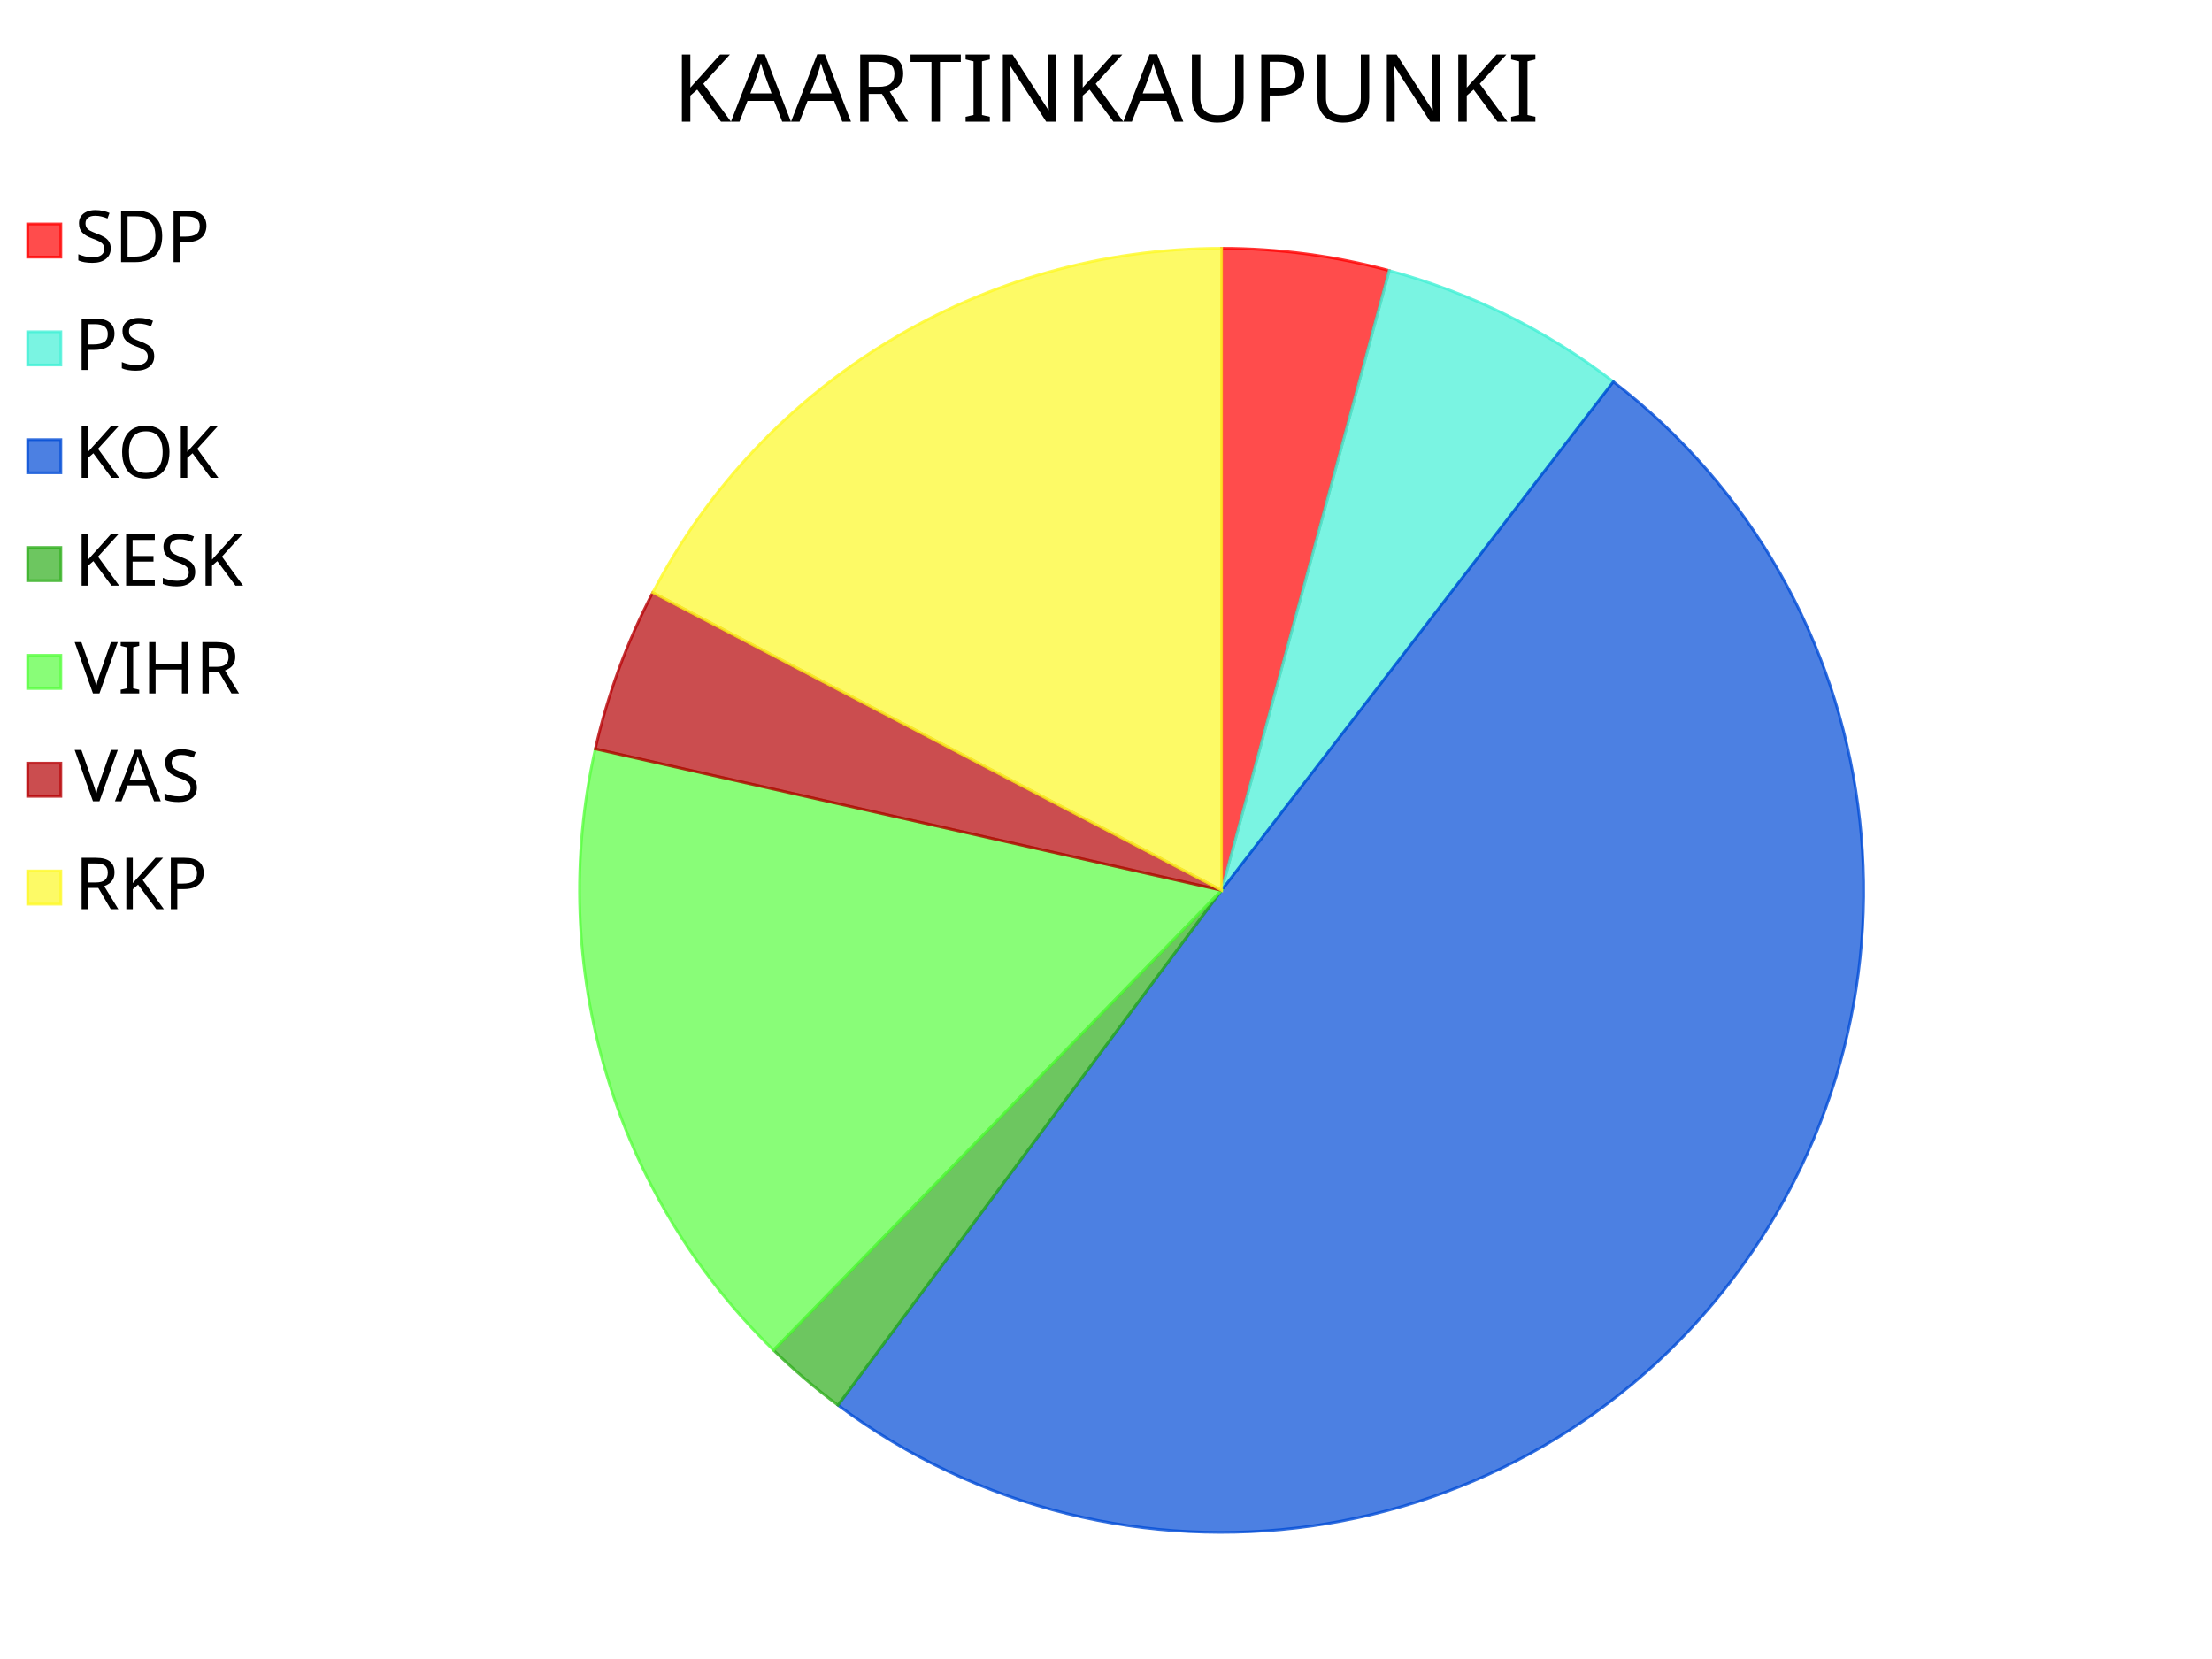
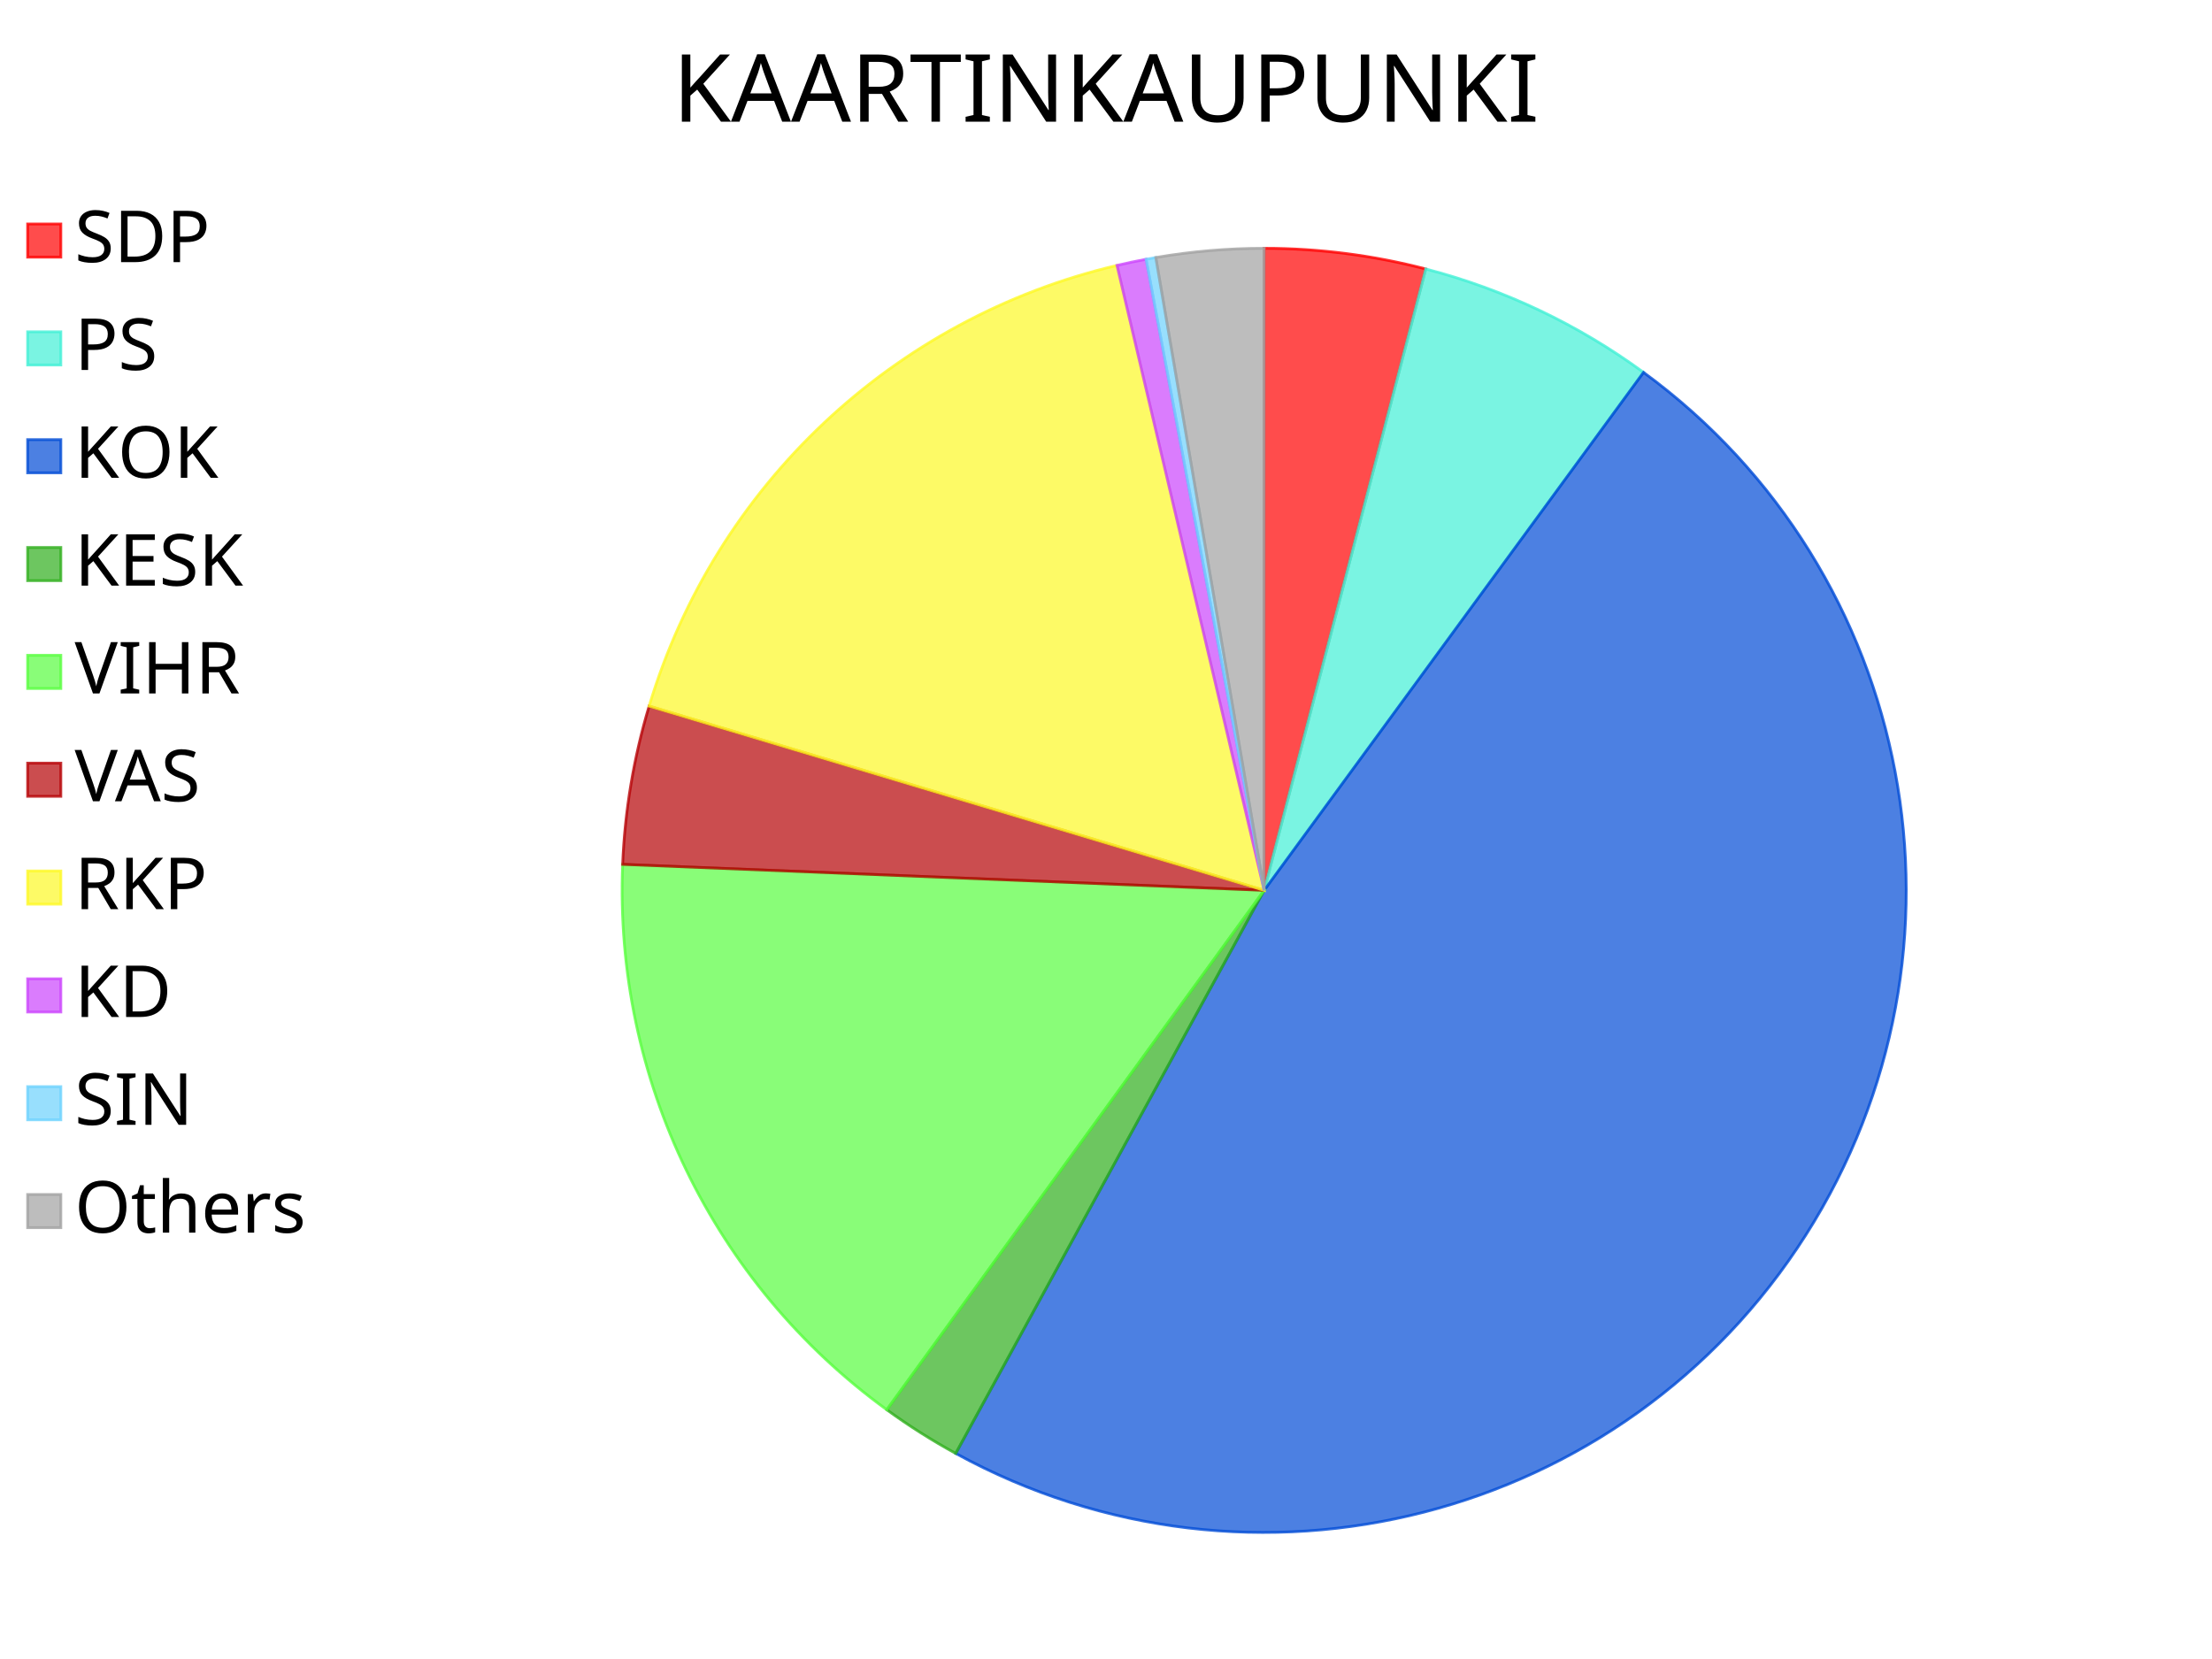
- <svg xmlns="http://www.w3.org/2000/svg" class="pygal-chart" id="chart-27db8a58-314a-45b9-87eb-a2cf78bd4046" viewBox="0 0 800 600">
+ <svg xmlns="http://www.w3.org/2000/svg" class="pygal-chart" id="chart-f6afa55d-0097-44e6-8293-bef6f195bbf5" viewBox="0 0 800 600">
  <defs>
-     <style type="text/css">#chart-27db8a58-314a-45b9-87eb-a2cf78bd4046{-webkit-user-select:none;-webkit-font-smoothing:antialiased;font-family:Poppins}#chart-27db8a58-314a-45b9-87eb-a2cf78bd4046 .title{font-family:Poppins;font-size:34px}#chart-27db8a58-314a-45b9-87eb-a2cf78bd4046 .legends .legend text{font-family:Poppins;font-size:26px}#chart-27db8a58-314a-45b9-87eb-a2cf78bd4046 .axis text{font-family:Poppins;font-size:10px}#chart-27db8a58-314a-45b9-87eb-a2cf78bd4046 .axis text.major{font-family:Poppins;font-size:10px}#chart-27db8a58-314a-45b9-87eb-a2cf78bd4046 .text-overlay text.value{font-family:Poppins;font-size:16px}#chart-27db8a58-314a-45b9-87eb-a2cf78bd4046 .text-overlay text.label{font-family:Poppins;font-size:10px}#chart-27db8a58-314a-45b9-87eb-a2cf78bd4046 .tooltip{font-family:Poppins;font-size:26px}#chart-27db8a58-314a-45b9-87eb-a2cf78bd4046 text.no_data{font-family:Poppins;font-size:64px}
- #chart-27db8a58-314a-45b9-87eb-a2cf78bd4046{background-color:#ffffff}#chart-27db8a58-314a-45b9-87eb-a2cf78bd4046 path,#chart-27db8a58-314a-45b9-87eb-a2cf78bd4046 line,#chart-27db8a58-314a-45b9-87eb-a2cf78bd4046 rect,#chart-27db8a58-314a-45b9-87eb-a2cf78bd4046 circle{-webkit-transition:300ms ease-in;-moz-transition:300ms ease-in;transition:300ms ease-in}#chart-27db8a58-314a-45b9-87eb-a2cf78bd4046 .graph &gt; .background{fill:#ffffff}#chart-27db8a58-314a-45b9-87eb-a2cf78bd4046 .plot &gt; .background{fill:#ffffff}#chart-27db8a58-314a-45b9-87eb-a2cf78bd4046 .graph{fill:#000000}#chart-27db8a58-314a-45b9-87eb-a2cf78bd4046 text.no_data{fill:#000000}#chart-27db8a58-314a-45b9-87eb-a2cf78bd4046 .title{fill:#000000}#chart-27db8a58-314a-45b9-87eb-a2cf78bd4046 .legends .legend text{fill:#000000}#chart-27db8a58-314a-45b9-87eb-a2cf78bd4046 .legends .legend:hover text{fill:#000000}#chart-27db8a58-314a-45b9-87eb-a2cf78bd4046 .axis .line{stroke:#000000}#chart-27db8a58-314a-45b9-87eb-a2cf78bd4046 .axis .guide.line{stroke:#000000}#chart-27db8a58-314a-45b9-87eb-a2cf78bd4046 .axis .major.line{stroke:#000000}#chart-27db8a58-314a-45b9-87eb-a2cf78bd4046 .axis text.major{fill:#000000}#chart-27db8a58-314a-45b9-87eb-a2cf78bd4046 .axis.y .guides:hover .guide.line,#chart-27db8a58-314a-45b9-87eb-a2cf78bd4046 .line-graph .axis.x .guides:hover .guide.line,#chart-27db8a58-314a-45b9-87eb-a2cf78bd4046 .stackedline-graph .axis.x .guides:hover .guide.line,#chart-27db8a58-314a-45b9-87eb-a2cf78bd4046 .xy-graph .axis.x .guides:hover .guide.line{stroke:#000000}#chart-27db8a58-314a-45b9-87eb-a2cf78bd4046 .axis .guides:hover text{fill:#000000}#chart-27db8a58-314a-45b9-87eb-a2cf78bd4046 .reactive{fill-opacity:.7;stroke-opacity:.8}#chart-27db8a58-314a-45b9-87eb-a2cf78bd4046 .ci{stroke:#000000}#chart-27db8a58-314a-45b9-87eb-a2cf78bd4046 .reactive.active,#chart-27db8a58-314a-45b9-87eb-a2cf78bd4046 .active .reactive{fill-opacity:.9;stroke-opacity:.9;stroke-width:4}#chart-27db8a58-314a-45b9-87eb-a2cf78bd4046 .ci .reactive.active{stroke-width:1.5}#chart-27db8a58-314a-45b9-87eb-a2cf78bd4046 .series text{fill:#000000}#chart-27db8a58-314a-45b9-87eb-a2cf78bd4046 .tooltip rect{fill:#ffffff;stroke:#000000;-webkit-transition:opacity 300ms ease-in;-moz-transition:opacity 300ms ease-in;transition:opacity 300ms ease-in}#chart-27db8a58-314a-45b9-87eb-a2cf78bd4046 .tooltip .label{fill:#000000}#chart-27db8a58-314a-45b9-87eb-a2cf78bd4046 .tooltip .label{fill:#000000}#chart-27db8a58-314a-45b9-87eb-a2cf78bd4046 .tooltip .legend{font-size:.8em;fill:#000000}#chart-27db8a58-314a-45b9-87eb-a2cf78bd4046 .tooltip .x_label{font-size:.6em;fill:#000000}#chart-27db8a58-314a-45b9-87eb-a2cf78bd4046 .tooltip .xlink{font-size:.5em;text-decoration:underline}#chart-27db8a58-314a-45b9-87eb-a2cf78bd4046 .tooltip .value{font-size:1.5em}#chart-27db8a58-314a-45b9-87eb-a2cf78bd4046 .bound{font-size:.5em}#chart-27db8a58-314a-45b9-87eb-a2cf78bd4046 .max-value{font-size:.75em;fill:#000000}#chart-27db8a58-314a-45b9-87eb-a2cf78bd4046 .map-element{fill:#ffffff;stroke:#000000 !important}#chart-27db8a58-314a-45b9-87eb-a2cf78bd4046 .map-element .reactive{fill-opacity:inherit;stroke-opacity:inherit}#chart-27db8a58-314a-45b9-87eb-a2cf78bd4046 .color-0,#chart-27db8a58-314a-45b9-87eb-a2cf78bd4046 .color-0 a:visited{stroke:#ff0000;fill:#ff0000}#chart-27db8a58-314a-45b9-87eb-a2cf78bd4046 .color-1,#chart-27db8a58-314a-45b9-87eb-a2cf78bd4046 .color-1 a:visited{stroke:#42f0d6;fill:#42f0d6}#chart-27db8a58-314a-45b9-87eb-a2cf78bd4046 .color-2,#chart-27db8a58-314a-45b9-87eb-a2cf78bd4046 .color-2 a:visited{stroke:#004bd6;fill:#004bd6}#chart-27db8a58-314a-45b9-87eb-a2cf78bd4046 .color-3,#chart-27db8a58-314a-45b9-87eb-a2cf78bd4046 .color-3 a:visited{stroke:#30af1d;fill:#30af1d}#chart-27db8a58-314a-45b9-87eb-a2cf78bd4046 .color-4,#chart-27db8a58-314a-45b9-87eb-a2cf78bd4046 .color-4 a:visited{stroke:#58fd3f;fill:#58fd3f}#chart-27db8a58-314a-45b9-87eb-a2cf78bd4046 .color-5,#chart-27db8a58-314a-45b9-87eb-a2cf78bd4046 .color-5 a:visited{stroke:#b60205;fill:#b60205}#chart-27db8a58-314a-45b9-87eb-a2cf78bd4046 .color-6,#chart-27db8a58-314a-45b9-87eb-a2cf78bd4046 .color-6 a:visited{stroke:#fdf926;fill:#fdf926}#chart-27db8a58-314a-45b9-87eb-a2cf78bd4046 .text-overlay .color-0 text{fill:black}#chart-27db8a58-314a-45b9-87eb-a2cf78bd4046 .text-overlay .color-1 text{fill:black}#chart-27db8a58-314a-45b9-87eb-a2cf78bd4046 .text-overlay .color-2 text{fill:black}#chart-27db8a58-314a-45b9-87eb-a2cf78bd4046 .text-overlay .color-3 text{fill:black}#chart-27db8a58-314a-45b9-87eb-a2cf78bd4046 .text-overlay .color-4 text{fill:black}#chart-27db8a58-314a-45b9-87eb-a2cf78bd4046 .text-overlay .color-5 text{fill:black}#chart-27db8a58-314a-45b9-87eb-a2cf78bd4046 .text-overlay .color-6 text{fill:black}
- #chart-27db8a58-314a-45b9-87eb-a2cf78bd4046 text.no_data{text-anchor:middle}#chart-27db8a58-314a-45b9-87eb-a2cf78bd4046 .guide.line{fill:none}#chart-27db8a58-314a-45b9-87eb-a2cf78bd4046 .centered{text-anchor:middle}#chart-27db8a58-314a-45b9-87eb-a2cf78bd4046 .title{text-anchor:middle}#chart-27db8a58-314a-45b9-87eb-a2cf78bd4046 .legends .legend text{fill-opacity:1}#chart-27db8a58-314a-45b9-87eb-a2cf78bd4046 .axis.x text{text-anchor:middle}#chart-27db8a58-314a-45b9-87eb-a2cf78bd4046 .axis.x:not(.web) text[transform]{text-anchor:start}#chart-27db8a58-314a-45b9-87eb-a2cf78bd4046 .axis.x:not(.web) text[transform].backwards{text-anchor:end}#chart-27db8a58-314a-45b9-87eb-a2cf78bd4046 .axis.y text{text-anchor:end}#chart-27db8a58-314a-45b9-87eb-a2cf78bd4046 .axis.y text[transform].backwards{text-anchor:start}#chart-27db8a58-314a-45b9-87eb-a2cf78bd4046 .axis.y2 text{text-anchor:start}#chart-27db8a58-314a-45b9-87eb-a2cf78bd4046 .axis.y2 text[transform].backwards{text-anchor:end}#chart-27db8a58-314a-45b9-87eb-a2cf78bd4046 .axis .guide.line{stroke-dasharray:4,4}#chart-27db8a58-314a-45b9-87eb-a2cf78bd4046 .axis .major.guide.line{stroke-dasharray:6,6}#chart-27db8a58-314a-45b9-87eb-a2cf78bd4046 .horizontal .axis.y .guide.line,#chart-27db8a58-314a-45b9-87eb-a2cf78bd4046 .horizontal .axis.y2 .guide.line,#chart-27db8a58-314a-45b9-87eb-a2cf78bd4046 .vertical .axis.x .guide.line{opacity:0}#chart-27db8a58-314a-45b9-87eb-a2cf78bd4046 .horizontal .axis.always_show .guide.line,#chart-27db8a58-314a-45b9-87eb-a2cf78bd4046 .vertical .axis.always_show .guide.line{opacity:1 !important}#chart-27db8a58-314a-45b9-87eb-a2cf78bd4046 .axis.y .guides:hover .guide.line,#chart-27db8a58-314a-45b9-87eb-a2cf78bd4046 .axis.y2 .guides:hover .guide.line,#chart-27db8a58-314a-45b9-87eb-a2cf78bd4046 .axis.x .guides:hover .guide.line{opacity:1}#chart-27db8a58-314a-45b9-87eb-a2cf78bd4046 .axis .guides:hover text{opacity:1}#chart-27db8a58-314a-45b9-87eb-a2cf78bd4046 .nofill{fill:none}#chart-27db8a58-314a-45b9-87eb-a2cf78bd4046 .subtle-fill{fill-opacity:.2}#chart-27db8a58-314a-45b9-87eb-a2cf78bd4046 .dot{stroke-width:1px;fill-opacity:1}#chart-27db8a58-314a-45b9-87eb-a2cf78bd4046 .dot.active{stroke-width:5px}#chart-27db8a58-314a-45b9-87eb-a2cf78bd4046 .dot.negative{fill:transparent}#chart-27db8a58-314a-45b9-87eb-a2cf78bd4046 text,#chart-27db8a58-314a-45b9-87eb-a2cf78bd4046 tspan{stroke:none !important}#chart-27db8a58-314a-45b9-87eb-a2cf78bd4046 .series text.active{opacity:1}#chart-27db8a58-314a-45b9-87eb-a2cf78bd4046 .tooltip rect{fill-opacity:.95;stroke-width:.5}#chart-27db8a58-314a-45b9-87eb-a2cf78bd4046 .tooltip text{fill-opacity:1}#chart-27db8a58-314a-45b9-87eb-a2cf78bd4046 .showable{visibility:hidden}#chart-27db8a58-314a-45b9-87eb-a2cf78bd4046 .showable.shown{visibility:visible}#chart-27db8a58-314a-45b9-87eb-a2cf78bd4046 .gauge-background{fill:rgba(229,229,229,1);stroke:none}#chart-27db8a58-314a-45b9-87eb-a2cf78bd4046 .bg-lines{stroke:#ffffff;stroke-width:2px}</style>
+     <style type="text/css">#chart-f6afa55d-0097-44e6-8293-bef6f195bbf5{-webkit-user-select:none;-webkit-font-smoothing:antialiased;font-family:Poppins}#chart-f6afa55d-0097-44e6-8293-bef6f195bbf5 .title{font-family:Poppins;font-size:34px}#chart-f6afa55d-0097-44e6-8293-bef6f195bbf5 .legends .legend text{font-family:Poppins;font-size:26px}#chart-f6afa55d-0097-44e6-8293-bef6f195bbf5 .axis text{font-family:Poppins;font-size:10px}#chart-f6afa55d-0097-44e6-8293-bef6f195bbf5 .axis text.major{font-family:Poppins;font-size:10px}#chart-f6afa55d-0097-44e6-8293-bef6f195bbf5 .text-overlay text.value{font-family:Poppins;font-size:16px}#chart-f6afa55d-0097-44e6-8293-bef6f195bbf5 .text-overlay text.label{font-family:Poppins;font-size:10px}#chart-f6afa55d-0097-44e6-8293-bef6f195bbf5 .tooltip{font-family:Poppins;font-size:26px}#chart-f6afa55d-0097-44e6-8293-bef6f195bbf5 text.no_data{font-family:Poppins;font-size:64px}
+ #chart-f6afa55d-0097-44e6-8293-bef6f195bbf5{background-color:#ffffff}#chart-f6afa55d-0097-44e6-8293-bef6f195bbf5 path,#chart-f6afa55d-0097-44e6-8293-bef6f195bbf5 line,#chart-f6afa55d-0097-44e6-8293-bef6f195bbf5 rect,#chart-f6afa55d-0097-44e6-8293-bef6f195bbf5 circle{-webkit-transition:300ms ease-out;-moz-transition:300ms ease-out;transition:300ms ease-out}#chart-f6afa55d-0097-44e6-8293-bef6f195bbf5 .graph &gt; .background{fill:#ffffff}#chart-f6afa55d-0097-44e6-8293-bef6f195bbf5 .plot &gt; .background{fill:#ffffff}#chart-f6afa55d-0097-44e6-8293-bef6f195bbf5 .graph{fill:#000000}#chart-f6afa55d-0097-44e6-8293-bef6f195bbf5 text.no_data{fill:#000000}#chart-f6afa55d-0097-44e6-8293-bef6f195bbf5 .title{fill:#000000}#chart-f6afa55d-0097-44e6-8293-bef6f195bbf5 .legends .legend text{fill:#000000}#chart-f6afa55d-0097-44e6-8293-bef6f195bbf5 .legends .legend:hover text{fill:#000000}#chart-f6afa55d-0097-44e6-8293-bef6f195bbf5 .axis .line{stroke:#000000}#chart-f6afa55d-0097-44e6-8293-bef6f195bbf5 .axis .guide.line{stroke:#000000}#chart-f6afa55d-0097-44e6-8293-bef6f195bbf5 .axis .major.line{stroke:#000000}#chart-f6afa55d-0097-44e6-8293-bef6f195bbf5 .axis text.major{fill:#000000}#chart-f6afa55d-0097-44e6-8293-bef6f195bbf5 .axis.y .guides:hover .guide.line,#chart-f6afa55d-0097-44e6-8293-bef6f195bbf5 .line-graph .axis.x .guides:hover .guide.line,#chart-f6afa55d-0097-44e6-8293-bef6f195bbf5 .stackedline-graph .axis.x .guides:hover .guide.line,#chart-f6afa55d-0097-44e6-8293-bef6f195bbf5 .xy-graph .axis.x .guides:hover .guide.line{stroke:#000000}#chart-f6afa55d-0097-44e6-8293-bef6f195bbf5 .axis .guides:hover text{fill:#000000}#chart-f6afa55d-0097-44e6-8293-bef6f195bbf5 .reactive{fill-opacity:.7;stroke-opacity:.8}#chart-f6afa55d-0097-44e6-8293-bef6f195bbf5 .ci{stroke:#000000}#chart-f6afa55d-0097-44e6-8293-bef6f195bbf5 .reactive.active,#chart-f6afa55d-0097-44e6-8293-bef6f195bbf5 .active .reactive{fill-opacity:.9;stroke-opacity:.9;stroke-width:4}#chart-f6afa55d-0097-44e6-8293-bef6f195bbf5 .ci .reactive.active{stroke-width:1.5}#chart-f6afa55d-0097-44e6-8293-bef6f195bbf5 .series text{fill:#000000}#chart-f6afa55d-0097-44e6-8293-bef6f195bbf5 .tooltip rect{fill:#ffffff;stroke:#000000;-webkit-transition:opacity 300ms ease-out;-moz-transition:opacity 300ms ease-out;transition:opacity 300ms ease-out}#chart-f6afa55d-0097-44e6-8293-bef6f195bbf5 .tooltip .label{fill:#000000}#chart-f6afa55d-0097-44e6-8293-bef6f195bbf5 .tooltip .label{fill:#000000}#chart-f6afa55d-0097-44e6-8293-bef6f195bbf5 .tooltip .legend{font-size:.8em;fill:#000000}#chart-f6afa55d-0097-44e6-8293-bef6f195bbf5 .tooltip .x_label{font-size:.6em;fill:#000000}#chart-f6afa55d-0097-44e6-8293-bef6f195bbf5 .tooltip .xlink{font-size:.5em;text-decoration:underline}#chart-f6afa55d-0097-44e6-8293-bef6f195bbf5 .tooltip .value{font-size:1.5em}#chart-f6afa55d-0097-44e6-8293-bef6f195bbf5 .bound{font-size:.5em}#chart-f6afa55d-0097-44e6-8293-bef6f195bbf5 .max-value{font-size:.75em;fill:#000000}#chart-f6afa55d-0097-44e6-8293-bef6f195bbf5 .map-element{fill:#ffffff;stroke:#000000 !important}#chart-f6afa55d-0097-44e6-8293-bef6f195bbf5 .map-element .reactive{fill-opacity:inherit;stroke-opacity:inherit}#chart-f6afa55d-0097-44e6-8293-bef6f195bbf5 .color-0,#chart-f6afa55d-0097-44e6-8293-bef6f195bbf5 .color-0 a:visited{stroke:#ff0000;fill:#ff0000}#chart-f6afa55d-0097-44e6-8293-bef6f195bbf5 .color-1,#chart-f6afa55d-0097-44e6-8293-bef6f195bbf5 .color-1 a:visited{stroke:#42f0d6;fill:#42f0d6}#chart-f6afa55d-0097-44e6-8293-bef6f195bbf5 .color-2,#chart-f6afa55d-0097-44e6-8293-bef6f195bbf5 .color-2 a:visited{stroke:#004bd6;fill:#004bd6}#chart-f6afa55d-0097-44e6-8293-bef6f195bbf5 .color-3,#chart-f6afa55d-0097-44e6-8293-bef6f195bbf5 .color-3 a:visited{stroke:#30af1d;fill:#30af1d}#chart-f6afa55d-0097-44e6-8293-bef6f195bbf5 .color-4,#chart-f6afa55d-0097-44e6-8293-bef6f195bbf5 .color-4 a:visited{stroke:#58fd3f;fill:#58fd3f}#chart-f6afa55d-0097-44e6-8293-bef6f195bbf5 .color-5,#chart-f6afa55d-0097-44e6-8293-bef6f195bbf5 .color-5 a:visited{stroke:#b60205;fill:#b60205}#chart-f6afa55d-0097-44e6-8293-bef6f195bbf5 .color-6,#chart-f6afa55d-0097-44e6-8293-bef6f195bbf5 .color-6 a:visited{stroke:#fdf926;fill:#fdf926}#chart-f6afa55d-0097-44e6-8293-bef6f195bbf5 .color-7,#chart-f6afa55d-0097-44e6-8293-bef6f195bbf5 .color-7 a:visited{stroke:#cb45fc;fill:#cb45fc}#chart-f6afa55d-0097-44e6-8293-bef6f195bbf5 .color-8,#chart-f6afa55d-0097-44e6-8293-bef6f195bbf5 .color-8 a:visited{stroke:#6dd2fd;fill:#6dd2fd}#chart-f6afa55d-0097-44e6-8293-bef6f195bbf5 .color-9,#chart-f6afa55d-0097-44e6-8293-bef6f195bbf5 .color-9 a:visited{stroke:#a1a1a1;fill:#a1a1a1}#chart-f6afa55d-0097-44e6-8293-bef6f195bbf5 .text-overlay .color-0 text{fill:black}#chart-f6afa55d-0097-44e6-8293-bef6f195bbf5 .text-overlay .color-1 text{fill:black}#chart-f6afa55d-0097-44e6-8293-bef6f195bbf5 .text-overlay .color-2 text{fill:black}#chart-f6afa55d-0097-44e6-8293-bef6f195bbf5 .text-overlay .color-3 text{fill:black}#chart-f6afa55d-0097-44e6-8293-bef6f195bbf5 .text-overlay .color-4 text{fill:black}#chart-f6afa55d-0097-44e6-8293-bef6f195bbf5 .text-overlay .color-5 text{fill:black}#chart-f6afa55d-0097-44e6-8293-bef6f195bbf5 .text-overlay .color-6 text{fill:black}#chart-f6afa55d-0097-44e6-8293-bef6f195bbf5 .text-overlay .color-7 text{fill:black}#chart-f6afa55d-0097-44e6-8293-bef6f195bbf5 .text-overlay .color-8 text{fill:black}#chart-f6afa55d-0097-44e6-8293-bef6f195bbf5 .text-overlay .color-9 text{fill:black}
+ #chart-f6afa55d-0097-44e6-8293-bef6f195bbf5 text.no_data{text-anchor:middle}#chart-f6afa55d-0097-44e6-8293-bef6f195bbf5 .guide.line{fill:none}#chart-f6afa55d-0097-44e6-8293-bef6f195bbf5 .centered{text-anchor:middle}#chart-f6afa55d-0097-44e6-8293-bef6f195bbf5 .title{text-anchor:middle}#chart-f6afa55d-0097-44e6-8293-bef6f195bbf5 .legends .legend text{fill-opacity:1}#chart-f6afa55d-0097-44e6-8293-bef6f195bbf5 .axis.x text{text-anchor:middle}#chart-f6afa55d-0097-44e6-8293-bef6f195bbf5 .axis.x:not(.web) text[transform]{text-anchor:start}#chart-f6afa55d-0097-44e6-8293-bef6f195bbf5 .axis.x:not(.web) text[transform].backwards{text-anchor:end}#chart-f6afa55d-0097-44e6-8293-bef6f195bbf5 .axis.y text{text-anchor:end}#chart-f6afa55d-0097-44e6-8293-bef6f195bbf5 .axis.y text[transform].backwards{text-anchor:start}#chart-f6afa55d-0097-44e6-8293-bef6f195bbf5 .axis.y2 text{text-anchor:start}#chart-f6afa55d-0097-44e6-8293-bef6f195bbf5 .axis.y2 text[transform].backwards{text-anchor:end}#chart-f6afa55d-0097-44e6-8293-bef6f195bbf5 .axis .guide.line{stroke-dasharray:4,4}#chart-f6afa55d-0097-44e6-8293-bef6f195bbf5 .axis .major.guide.line{stroke-dasharray:6,6}#chart-f6afa55d-0097-44e6-8293-bef6f195bbf5 .horizontal .axis.y .guide.line,#chart-f6afa55d-0097-44e6-8293-bef6f195bbf5 .horizontal .axis.y2 .guide.line,#chart-f6afa55d-0097-44e6-8293-bef6f195bbf5 .vertical .axis.x .guide.line{opacity:0}#chart-f6afa55d-0097-44e6-8293-bef6f195bbf5 .horizontal .axis.always_show .guide.line,#chart-f6afa55d-0097-44e6-8293-bef6f195bbf5 .vertical .axis.always_show .guide.line{opacity:1 !important}#chart-f6afa55d-0097-44e6-8293-bef6f195bbf5 .axis.y .guides:hover .guide.line,#chart-f6afa55d-0097-44e6-8293-bef6f195bbf5 .axis.y2 .guides:hover .guide.line,#chart-f6afa55d-0097-44e6-8293-bef6f195bbf5 .axis.x .guides:hover .guide.line{opacity:1}#chart-f6afa55d-0097-44e6-8293-bef6f195bbf5 .axis .guides:hover text{opacity:1}#chart-f6afa55d-0097-44e6-8293-bef6f195bbf5 .nofill{fill:none}#chart-f6afa55d-0097-44e6-8293-bef6f195bbf5 .subtle-fill{fill-opacity:.2}#chart-f6afa55d-0097-44e6-8293-bef6f195bbf5 .dot{stroke-width:1px;fill-opacity:1}#chart-f6afa55d-0097-44e6-8293-bef6f195bbf5 .dot.active{stroke-width:5px}#chart-f6afa55d-0097-44e6-8293-bef6f195bbf5 .dot.negative{fill:transparent}#chart-f6afa55d-0097-44e6-8293-bef6f195bbf5 text,#chart-f6afa55d-0097-44e6-8293-bef6f195bbf5 tspan{stroke:none !important}#chart-f6afa55d-0097-44e6-8293-bef6f195bbf5 .series text.active{opacity:1}#chart-f6afa55d-0097-44e6-8293-bef6f195bbf5 .tooltip rect{fill-opacity:.95;stroke-width:.5}#chart-f6afa55d-0097-44e6-8293-bef6f195bbf5 .tooltip text{fill-opacity:1}#chart-f6afa55d-0097-44e6-8293-bef6f195bbf5 .showable{visibility:hidden}#chart-f6afa55d-0097-44e6-8293-bef6f195bbf5 .showable.shown{visibility:visible}#chart-f6afa55d-0097-44e6-8293-bef6f195bbf5 .gauge-background{fill:rgba(229,229,229,1);stroke:none}#chart-f6afa55d-0097-44e6-8293-bef6f195bbf5 .bg-lines{stroke:#ffffff;stroke-width:2px}</style>
  </defs>
  <g class="graph pie-graph vertical">
    <rect class="background" height="600" width="800" x="0" y="0" />
-     <g class="plot" transform="translate(104, 64)">
-       <rect class="background" height="516" width="675.6" x="0" y="0" />
+     <g class="plot" transform="translate(135, 64)">
+       <rect class="background" height="516" width="644.4" x="0" y="0" />
      <g class="series serie-0 color-0">
        <g class="slices">
          <g class="slice">
-             <path class="slice reactive tooltip-trigger" d="M337.8 25.8 A232.2 232.2 0 0 1 398.421 33.853 L337.8 258 A0 0 0 0 0 337.8 258 z" />
+             <path class="slice reactive tooltip-trigger" d="M322.2 25.8 A232.2 232.2 0 0 1 380.639 33.274 L322.2 258 A0 0 0 0 0 322.2 258 z" />
          </g>
        </g>
      </g>
      <g class="series serie-1 color-1">
        <g class="slices">
          <g class="slice">
-             <path class="slice reactive tooltip-trigger" d="M398.421 33.853 A232.2 232.2 0 0 1 479.492 74.043 L337.8 258 A0 0 0 0 0 337.8 258 z" />
+             <path class="slice reactive tooltip-trigger" d="M380.639 33.274 A232.2 232.2 0 0 1 459.407 70.674 L322.2 258 A0 0 0 0 0 322.2 258 z" />
          </g>
        </g>
      </g>
      <g class="series serie-2 color-2">
        <g class="slices">
          <g class="slice">
-             <path class="slice reactive tooltip-trigger" d="M479.492 74.043 A232.2 232.2 0 0 1 199.071 444.202 L337.8 258 A0 0 0 0 0 337.8 258 z" />
+             <path class="slice reactive tooltip-trigger" d="M459.407 70.674 A232.2 232.2 0 0 1 210.651 461.651 L322.2 258 A0 0 0 0 0 322.2 258 z" />
          </g>
        </g>
      </g>
      <g class="series serie-3 color-3">
        <g class="slices">
          <g class="slice">
-             <path class="slice reactive tooltip-trigger" d="M199.071 444.202 A232.2 232.2 0 0 1 175.759 424.312 L337.8 258 A0 0 0 0 0 337.8 258 z" />
+             <path class="slice reactive tooltip-trigger" d="M210.651 461.651 A232.2 232.2 0 0 1 185.716 445.854 L322.2 258 A0 0 0 0 0 322.2 258 z" />
          </g>
        </g>
      </g>
      <g class="series serie-4 color-4">
        <g class="slices">
          <g class="slice">
-             <path class="slice reactive tooltip-trigger" d="M175.759 424.312 A232.2 232.2 0 0 1 111.304 206.848 L337.8 258 A0 0 0 0 0 337.8 258 z" />
+             <path class="slice reactive tooltip-trigger" d="M185.716 445.854 A232.2 232.2 0 0 1 90.19 248.604 L322.2 258 A0 0 0 0 0 322.2 258 z" />
          </g>
        </g>
      </g>
      <g class="series serie-5 color-5">
        <g class="slices">
          <g class="slice">
-             <path class="slice reactive tooltip-trigger" d="M111.304 206.848 A232.2 232.2 0 0 1 132.081 150.313 L337.8 258 A0 0 0 0 0 337.8 258 z" />
+             <path class="slice reactive tooltip-trigger" d="M90.19 248.604 A232.2 232.2 0 0 1 99.764 191.373 L322.2 258 A0 0 0 0 0 322.2 258 z" />
          </g>
        </g>
      </g>
      <g class="series serie-6 color-6">
        <g class="slices">
          <g class="slice">
-             <path class="slice reactive tooltip-trigger" d="M132.081 150.313 A232.2 232.2 0 0 1 337.8 25.8 L337.8 258 A0 0 0 0 0 337.8 258 z" />
+             <path class="slice reactive tooltip-trigger" d="M99.764 191.373 A232.2 232.2 0 0 1 268.974 31.983 L322.2 258 A0 0 0 0 0 322.2 258 z" />
+           </g>
+         </g>
+       </g>
+       <g class="series serie-7 color-7">
+         <g class="slices">
+           <g class="slice">
+             <path class="slice reactive tooltip-trigger" d="M268.974 31.983 A232.2 232.2 0 0 1 279.482 29.763 L322.2 258 A0 0 0 0 0 322.2 258 z" />
+           </g>
+         </g>
+       </g>
+       <g class="series serie-8 color-8">
+         <g class="slices">
+           <g class="slice">
+             <path class="slice reactive tooltip-trigger" d="M279.482 29.763 A232.2 232.2 0 0 1 283.006 29.132 L322.2 258 A0 0 0 0 0 322.2 258 z" />
+           </g>
+         </g>
+       </g>
+       <g class="series serie-9 color-9">
+         <g class="slices">
+           <g class="slice">
+             <path class="slice reactive tooltip-trigger" d="M283.006 29.132 A232.2 232.2 0 0 1 322.2 25.8 L322.2 258 A0 0 0 0 0 322.2 258 z" />
          </g>
        </g>
      </g>
    </g>
    <g class="titles">
      <text class="title plot_title" x="400.0" y="44">KAARTINKAUPUNKI</text>
    </g>
-     <g class="plot overlay" transform="translate(104, 64)">
+     <g class="plot overlay" transform="translate(135, 64)">
      <g class="series serie-0 color-0" />
      <g class="series serie-1 color-1" />
      <g class="series serie-2 color-2" />
      <g class="series serie-3 color-3" />
      <g class="series serie-4 color-4" />
      <g class="series serie-5 color-5" />
      <g class="series serie-6 color-6" />
+       <g class="series serie-7 color-7" />
+       <g class="series serie-8 color-8" />
+       <g class="series serie-9 color-9" />
    </g>
-     <g class="plot text-overlay" transform="translate(104, 64)">
+     <g class="plot text-overlay" transform="translate(135, 64)">
      <g class="series serie-0 color-0" />
      <g class="series serie-1 color-1" />
      <g class="series serie-2 color-2" />
      <g class="series serie-3 color-3" />
      <g class="series serie-4 color-4" />
      <g class="series serie-5 color-5" />
      <g class="series serie-6 color-6" />
+       <g class="series serie-7 color-7" />
+       <g class="series serie-8 color-8" />
+       <g class="series serie-9 color-9" />
    </g>
-     <g class="plot tooltip-overlay" transform="translate(104, 64)">
+     <g class="plot tooltip-overlay" transform="translate(135, 64)">
      <g class="tooltip" style="opacity: 0" transform="translate(0 0)">
        <rect class="tooltip-box" height="0" rx="0" ry="0" width="0" />
        <g class="text" />
      </g>
    </g>
    <g class="legends" transform="translate(10, 74)">
      <g class="legend reactive activate-serie" id="activate-serie-0">
        <rect class="color-0 reactive" height="12" width="12" x="0.0" y="7.0" />
        <text x="17.0" y="20.8">SDP</text>
      </g>
      <g class="legend reactive activate-serie" id="activate-serie-1">
        <rect class="color-1 reactive" height="12" width="12" x="0.0" y="46.0" />
        <text x="17.0" y="59.8">PS</text>
      </g>
      <g class="legend reactive activate-serie" id="activate-serie-2">
        <rect class="color-2 reactive" height="12" width="12" x="0.0" y="85.0" />
        <text x="17.0" y="98.8">KOK</text>
      </g>
      <g class="legend reactive activate-serie" id="activate-serie-3">
        <rect class="color-3 reactive" height="12" width="12" x="0.0" y="124.0" />
        <text x="17.0" y="137.8">KESK</text>
      </g>
      <g class="legend reactive activate-serie" id="activate-serie-4">
        <rect class="color-4 reactive" height="12" width="12" x="0.0" y="163.0" />
        <text x="17.0" y="176.8">VIHR</text>
      </g>
      <g class="legend reactive activate-serie" id="activate-serie-5">
        <rect class="color-5 reactive" height="12" width="12" x="0.0" y="202.0" />
        <text x="17.0" y="215.8">VAS</text>
      </g>
      <g class="legend reactive activate-serie" id="activate-serie-6">
        <rect class="color-6 reactive" height="12" width="12" x="0.0" y="241.0" />
        <text x="17.0" y="254.8">RKP</text>
      </g>
+       <g class="legend reactive activate-serie" id="activate-serie-7">
+         <rect class="color-7 reactive" height="12" width="12" x="0.0" y="280.0" />
+         <text x="17.0" y="293.8">KD</text>
+       </g>
+       <g class="legend reactive activate-serie" id="activate-serie-8">
+         <rect class="color-8 reactive" height="12" width="12" x="0.0" y="319.0" />
+         <text x="17.0" y="332.8">SIN</text>
+       </g>
+       <g class="legend reactive activate-serie" id="activate-serie-9">
+         <rect class="color-9 reactive" height="12" width="12" x="0.0" y="358.0" />
+         <text x="17.0" y="371.8">Others</text>
+       </g>
    </g>
    <g class="legends" transform="translate(790, 74)" />
  </g>
</svg>
